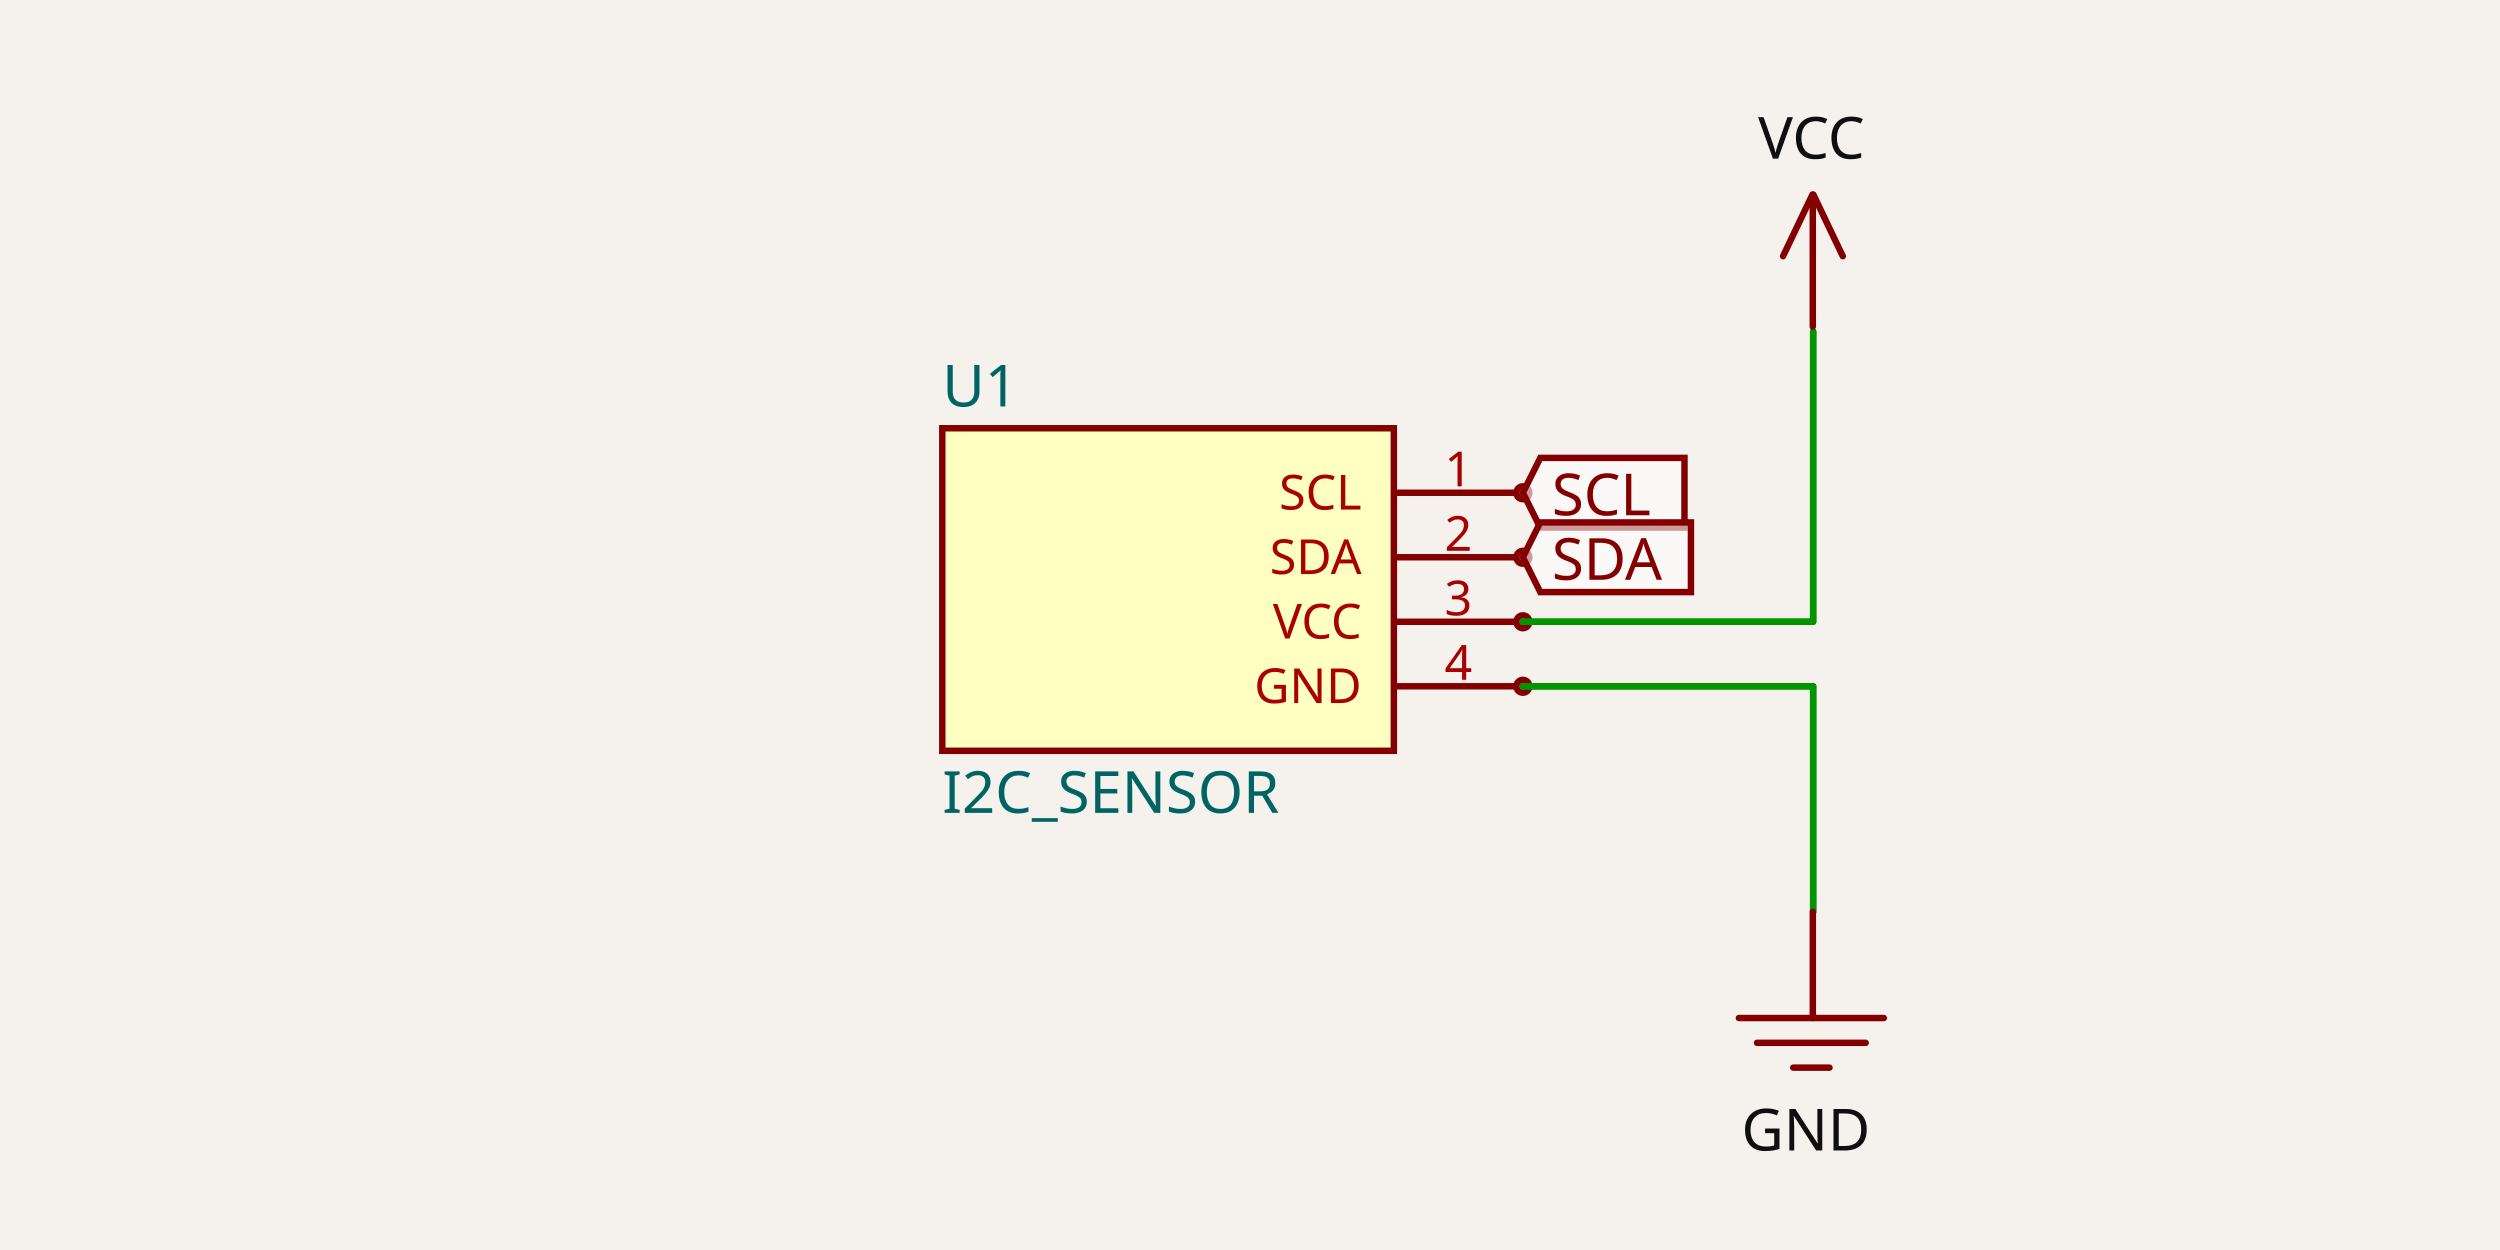
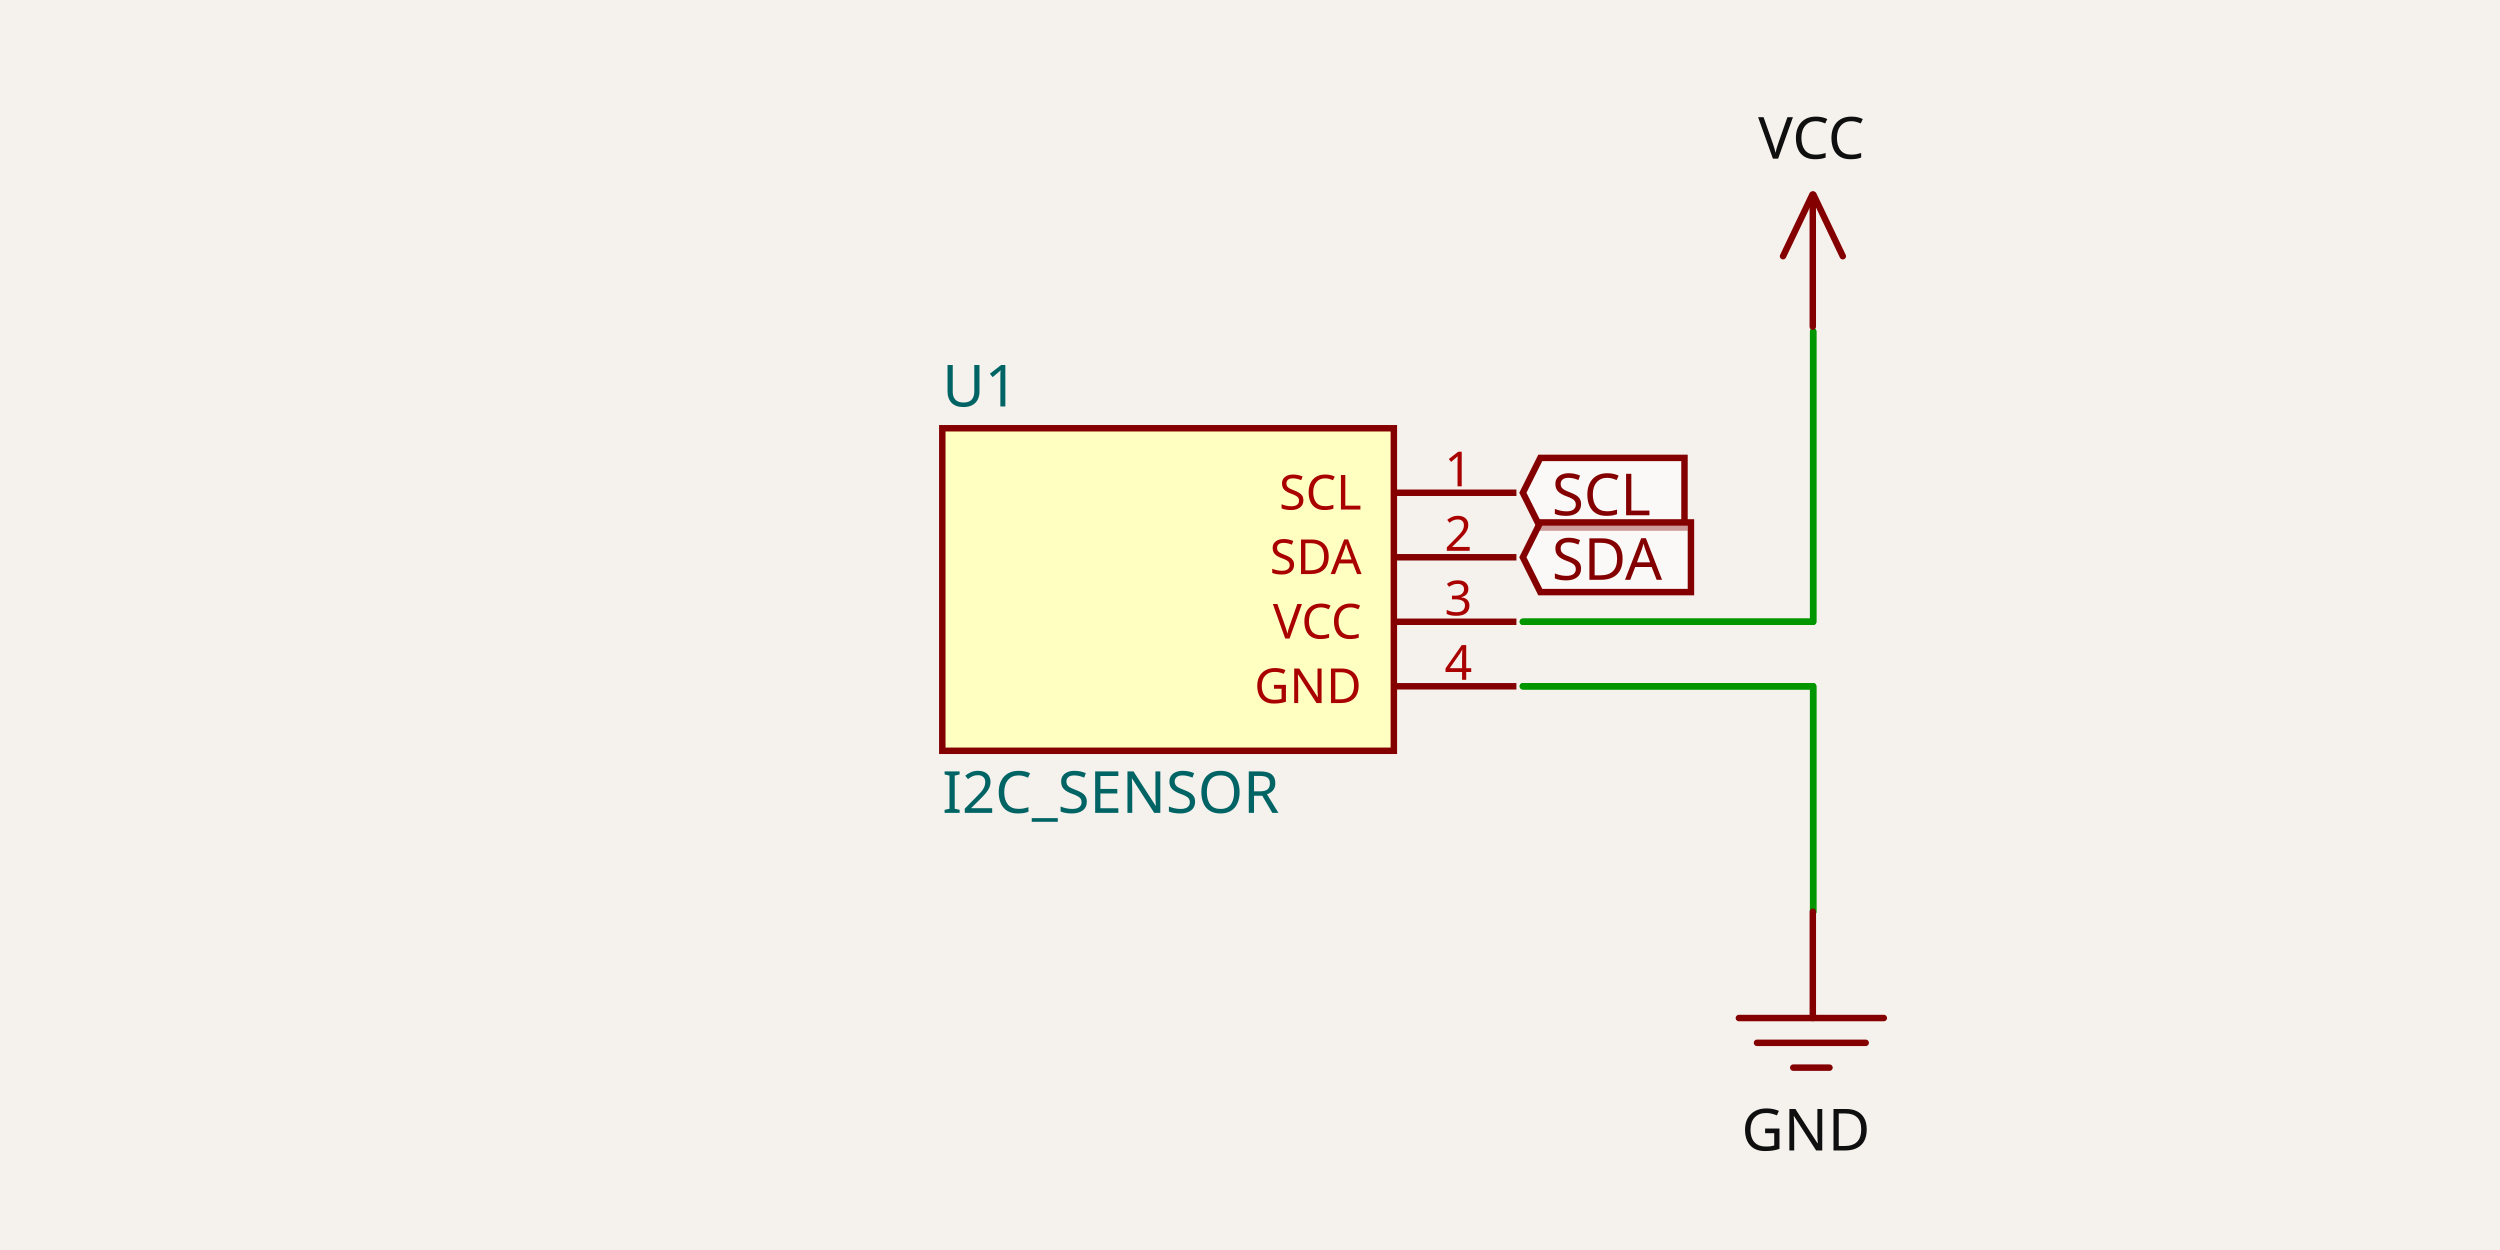
- <svg xmlns="http://www.w3.org/2000/svg" width="1200" height="600" style="background-color: rgb(245, 241, 237)" data-real-to-screen-transform="matrix(154.8200646804,0,0,-154.8200646804,560.6757035712,282.9697928852)">
+ <svg xmlns="http://www.w3.org/2000/svg" width="1200" height="600" style="background-color: rgb(245, 241, 237)" data-real-to-screen-transform="matrix(154.8200646804,0,0,-154.8200646804,560.6757035712,282.9697928852)" data-software-used-string="@tscircuit/core@0.0.532">
  <style>
              .boundary { fill: rgb(245, 241, 237); }
              .schematic-boundary { fill: none; stroke: #fff; }
              .component { fill: none; stroke: rgb(132, 0, 0); }
              .chip { fill: rgb(255, 255, 194); stroke: rgb(132, 0, 0); }
              .component-pin { fill: none; stroke: rgb(132, 0, 0); }
              .trace:hover {
                filter: invert(1);
              }
              .trace:hover .trace-crossing-outline {
                opacity: 0;
              }
              .trace:hover .trace-junction {
                filter: invert(1);
              }
              .text { font-family: sans-serif; fill: rgb(0, 150, 0); }
              .pin-number { fill: rgb(169, 0, 0); }
              .port-label { fill: rgb(0, 100, 100); }
              .component-name { fill: rgb(0, 100, 100); }
            </style>
  <rect class="boundary" x="0" y="0" width="1200" height="600" />
  <g data-circuit-json-type="schematic_component" data-schematic-component-id="schematic_component_0">
    <rect class="component chip" x="452.302" y="205.56" width="216.748" height="154.82" stroke-width="3.096px" fill="rgb(255, 255, 194)" stroke="rgb(132, 0, 0)" />
    <rect class="component-overlay" x="452.302" y="205.56" width="216.748" height="154.82" fill="transparent" />
    <text x="452.302" y="380.506" fill="#006464" text-anchor="start" dominant-baseline="middle" font-family="sans-serif" font-size="27.868px" transform="rotate(0, 452.3017, 380.5064)">I2C_SENSOR</text>
    <text x="452.302" y="185.433" fill="#006464" text-anchor="start" dominant-baseline="middle" font-family="sans-serif" font-size="27.868px" transform="rotate(0, 452.3017, 185.4332)">U1</text>
    <line class="component-pin" x1="727.881" y1="236.524" x2="669.05" y2="236.524" stroke-width="3.096px" />
-     <circle class="component-pin" cx="730.978" cy="236.524" r="3.096" stroke-width="3.096px" />
    <text class="pin-number" x="700.014" y="233.427" style="font-family: sans-serif;" fill="rgb(169, 0, 0)" text-anchor="middle" dominant-baseline="auto" font-size="23.223px" transform="">1</text>
    <text class="pin-number" x="653.568" y="236.524" style="font-family: sans-serif;" fill="rgb(169, 0, 0)" text-anchor="end" dominant-baseline="middle" font-size="23.223px" transform="">SCL</text>
    <line class="component-pin" x1="727.881" y1="267.488" x2="669.05" y2="267.488" stroke-width="3.096px" />
-     <circle class="component-pin" cx="730.978" cy="267.488" r="3.096" stroke-width="3.096px" />
    <text class="pin-number" x="700.014" y="264.391" style="font-family: sans-serif;" fill="rgb(169, 0, 0)" text-anchor="middle" dominant-baseline="auto" font-size="23.223px" transform="">2</text>
    <text class="pin-number" x="653.568" y="267.488" style="font-family: sans-serif;" fill="rgb(169, 0, 0)" text-anchor="end" dominant-baseline="middle" font-size="23.223px" transform="">SDA</text>
    <line class="component-pin" x1="727.881" y1="298.452" x2="669.05" y2="298.452" stroke-width="3.096px" />
-     <circle class="component-pin" cx="730.978" cy="298.452" r="3.096" stroke-width="3.096px" />
    <text class="pin-number" x="700.014" y="295.355" style="font-family: sans-serif;" fill="rgb(169, 0, 0)" text-anchor="middle" dominant-baseline="auto" font-size="23.223px" transform="">3</text>
    <text class="pin-number" x="653.568" y="298.452" style="font-family: sans-serif;" fill="rgb(169, 0, 0)" text-anchor="end" dominant-baseline="middle" font-size="23.223px" transform="">VCC</text>
    <line class="component-pin" x1="727.881" y1="329.416" x2="669.05" y2="329.416" stroke-width="3.096px" />
-     <circle class="component-pin" cx="730.978" cy="329.416" r="3.096" stroke-width="3.096px" />
    <text class="pin-number" x="700.014" y="326.319" style="font-family: sans-serif;" fill="rgb(169, 0, 0)" text-anchor="middle" dominant-baseline="auto" font-size="23.223px" transform="">4</text>
    <text class="pin-number" x="653.568" y="329.416" style="font-family: sans-serif;" fill="rgb(169, 0, 0)" text-anchor="end" dominant-baseline="middle" font-size="23.223px" transform="">GND</text>
  </g>
  <g class="trace" data-circuit-json-type="schematic_trace" data-schematic-trace-id="schematic_trace_0">
    <path d="M 730.978 298.452 L 870.316 298.452 L 870.316 159.114" class="trace-invisible-hover-outline" stroke="rgb(0, 150, 0)" fill="none" stroke-width="24.771px" stroke-linecap="round" opacity="0" stroke-linejoin="round" />
    <path d="M 730.978 298.452 L 870.316 298.452 L 870.316 159.114" stroke="rgb(0, 150, 0)" fill="none" stroke-width="3.096px" stroke-linecap="round" stroke-linejoin="round" />
  </g>
  <g class="trace" data-circuit-json-type="schematic_trace" data-schematic-trace-id="schematic_trace_1">
    <path d="M 730.978 329.416 L 870.316 329.416 L 870.316 437.79" class="trace-invisible-hover-outline" stroke="rgb(0, 150, 0)" fill="none" stroke-width="24.771px" stroke-linecap="round" opacity="0" stroke-linejoin="round" />
    <path d="M 730.978 329.416 L 870.316 329.416 L 870.316 437.79" stroke="rgb(0, 150, 0)" fill="none" stroke-width="3.096px" stroke-linecap="round" stroke-linejoin="round" />
  </g>
  <g class="trace" data-circuit-json-type="schematic_trace" data-schematic-trace-id="schematic_trace_2">
    <path d="M 730.978 329.416 L 870.316 329.416 L 870.316 437.79" class="trace-invisible-hover-outline" stroke="rgb(0, 150, 0)" fill="none" stroke-width="24.771px" stroke-linecap="round" opacity="0" stroke-linejoin="round" />
    <path d="M 730.978 329.416 L 870.316 329.416 L 870.316 437.79" stroke="rgb(0, 150, 0)" fill="none" stroke-width="3.096px" stroke-linecap="round" stroke-linejoin="round" />
  </g>
  <g class="trace" data-circuit-json-type="schematic_trace" data-schematic-trace-id="schematic_trace_3">
    <path d="M 730.978 298.452 L 870.316 298.452 L 870.316 159.114" class="trace-invisible-hover-outline" stroke="rgb(0, 150, 0)" fill="none" stroke-width="24.771px" stroke-linecap="round" opacity="0" stroke-linejoin="round" />
    <path d="M 730.978 298.452 L 870.316 298.452 L 870.316 159.114" stroke="rgb(0, 150, 0)" fill="none" stroke-width="3.096px" stroke-linecap="round" stroke-linejoin="round" />
  </g>
  <rect class="component-overlay" x="834.67" y="437.622" width="69.564" height="74.845" fill="transparent" />
  <path d="M 870.148 437.622 L 870.148 488.656" stroke="rgb(132, 0, 0)" fill="none" stroke-width="3.096px" stroke-linecap="round" />
  <path d="M 834.67 488.651 L 904.234 488.651" stroke="rgb(132, 0, 0)" fill="none" stroke-width="3.096px" stroke-linecap="round" />
  <path d="M 843.366 500.559 L 895.539 500.559" stroke="rgb(132, 0, 0)" fill="none" stroke-width="3.096px" stroke-linecap="round" />
  <path d="M 860.757 512.467 L 878.148 512.467" stroke="rgb(132, 0, 0)" fill="none" stroke-width="3.096px" stroke-linecap="round" />
  <text x="866.814" y="530.601" fill="rgb(15, 15, 15)" font-family="sans-serif" text-anchor="middle" dominant-baseline="hanging" font-size="27.868px">GND</text>
  <rect class="component-overlay" x="855.858" y="93.391" width="28.685" height="63.408" fill="transparent" />
  <path d="M 869.974 93.391 L 855.858 122.973" stroke="rgb(132, 0, 0)" fill="none" stroke-width="3.096px" stroke-linecap="round" />
  <path d="M 870.427 93.407 L 884.543 122.988" stroke="rgb(132, 0, 0)" fill="none" stroke-width="3.096px" stroke-linecap="round" />
  <path d="M 870.137 94.172 L 870.137 156.8" stroke="rgb(132, 0, 0)" fill="none" stroke-width="3.096px" stroke-linecap="round" />
  <text x="869.445" y="84.319" fill="rgb(15, 15, 15)" font-family="sans-serif" text-anchor="middle" dominant-baseline="ideographic" font-size="27.868px">VCC</text>
  <path class="net-label" d="     M 730.978,236.524     L 739.338,219.803     L 808.553,219.803     L 808.553,253.244     L 739.338,253.244     Z   " fill="rgba(255, 255, 255, 0.6)" stroke="rgb(132, 0, 0)" stroke-width="3.096px" />
  <text class="net-label-text" x="744.912" y="236.524" fill="rgb(132, 0, 0)" text-anchor="start" dominant-baseline="central" font-family="sans-serif" font-variant-numeric="tabular-nums" font-size="27.868px" transform="">SCL</text>
  <path class="net-label" d="     M 730.978,267.488     L 739.338,250.767     L 811.649,250.767     L 811.649,284.208     L 739.338,284.208     Z   " fill="rgba(255, 255, 255, 0.6)" stroke="rgb(132, 0, 0)" stroke-width="3.096px" />
  <text class="net-label-text" x="744.912" y="267.488" fill="rgb(132, 0, 0)" text-anchor="start" dominant-baseline="central" font-family="sans-serif" font-variant-numeric="tabular-nums" font-size="27.868px" transform="">SDA</text>
</svg>
